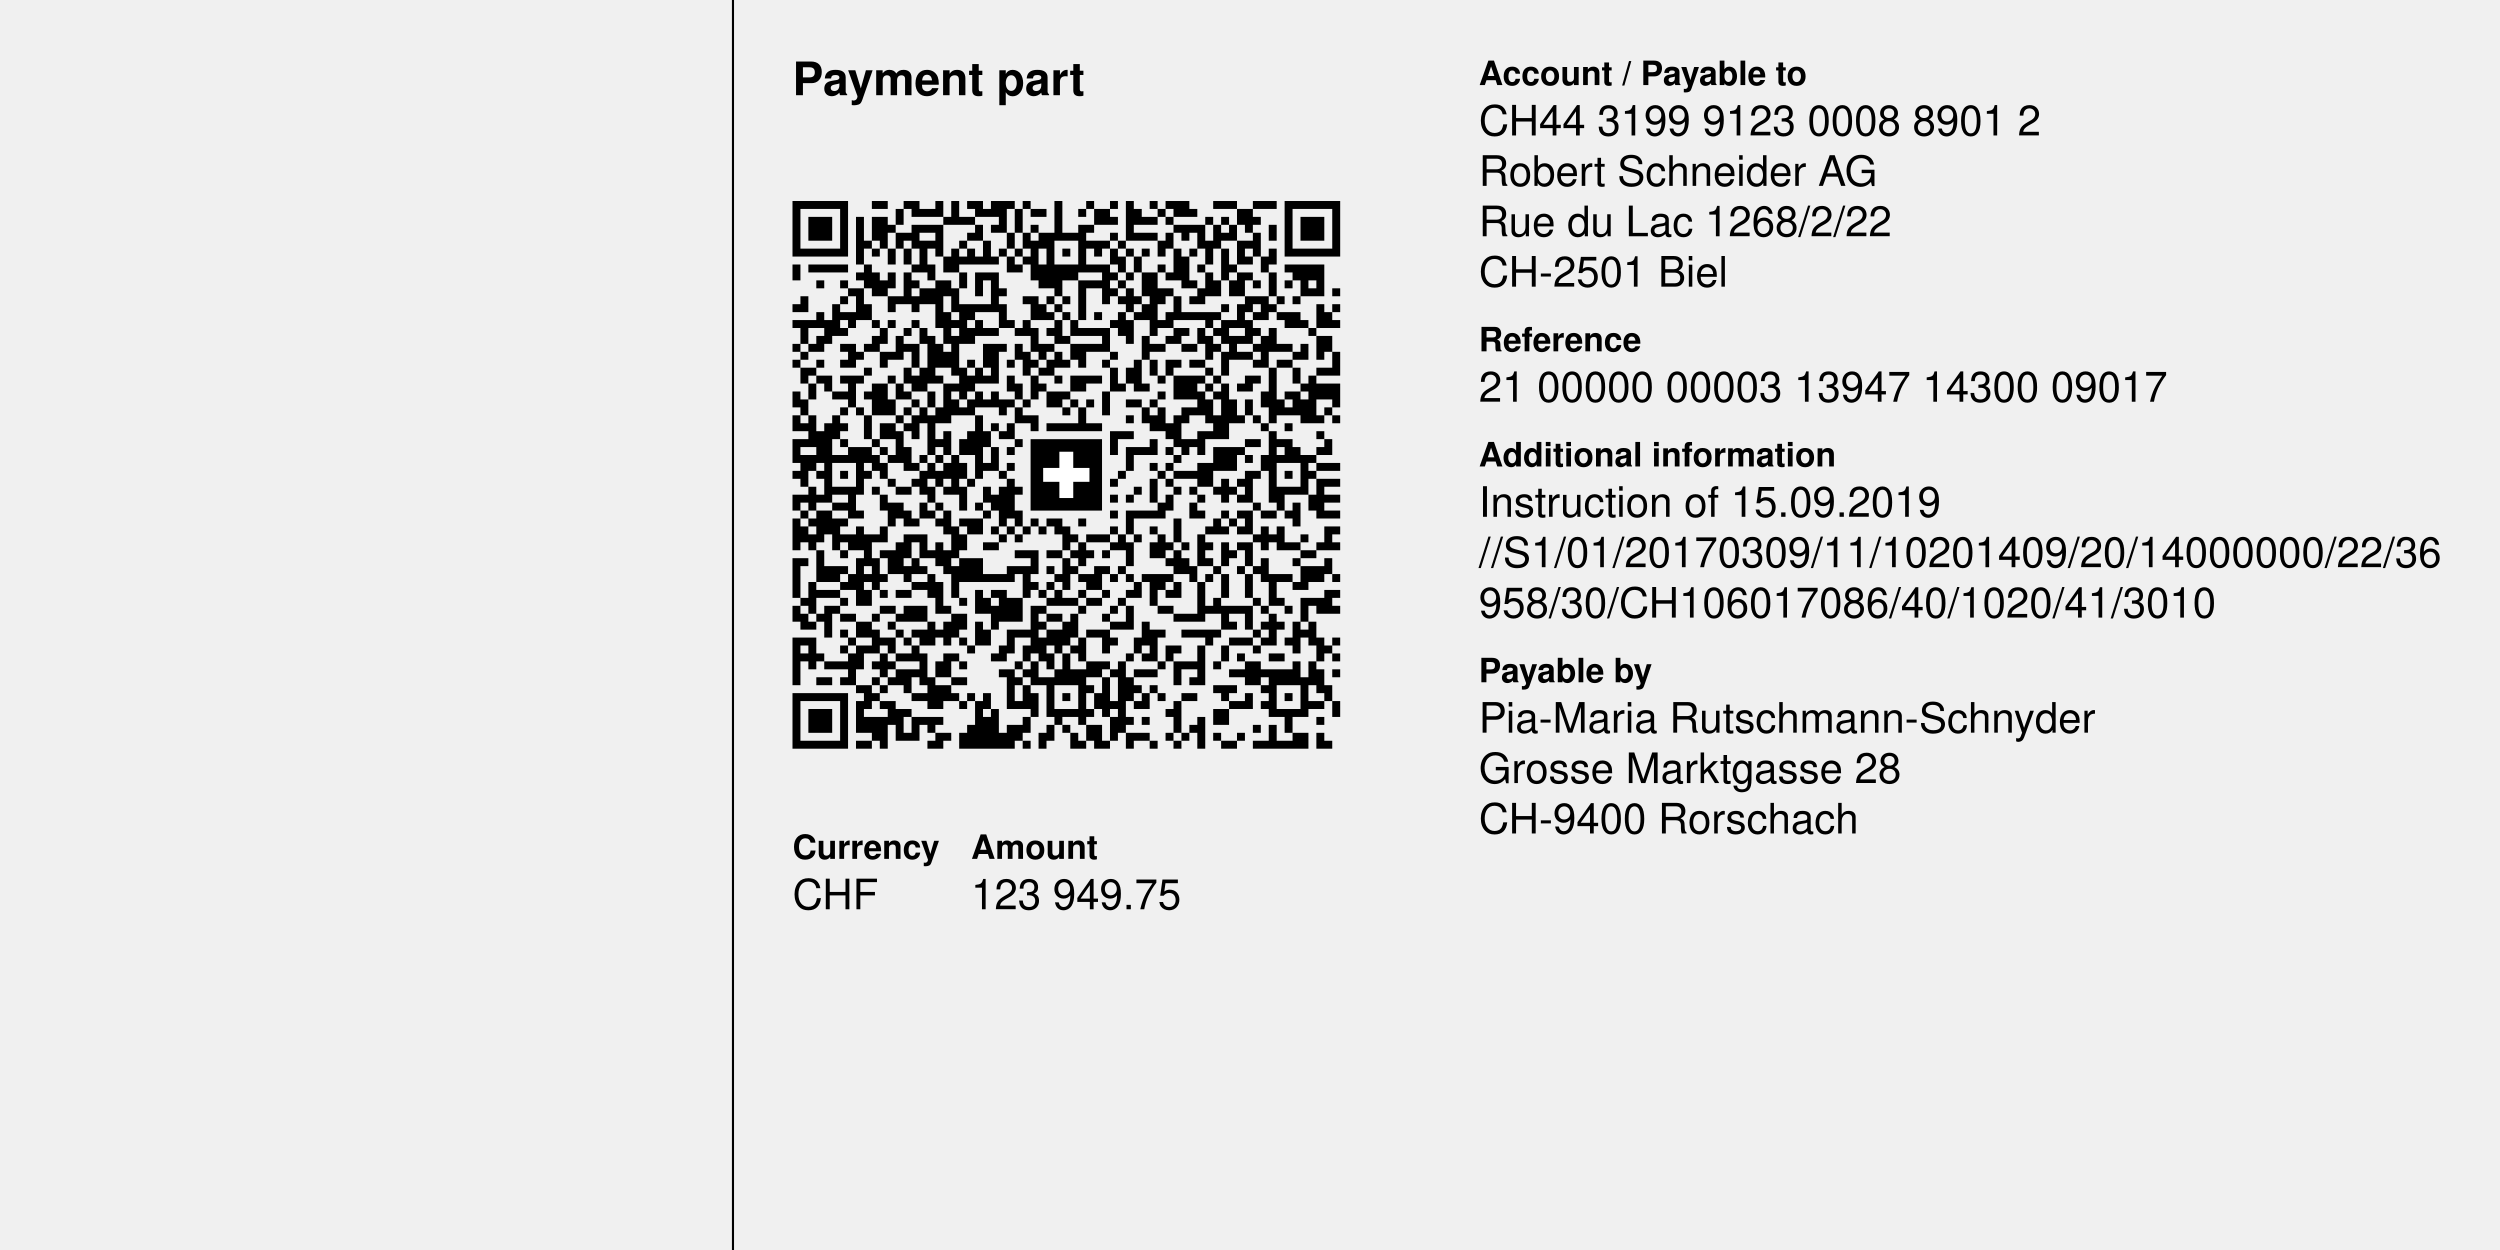
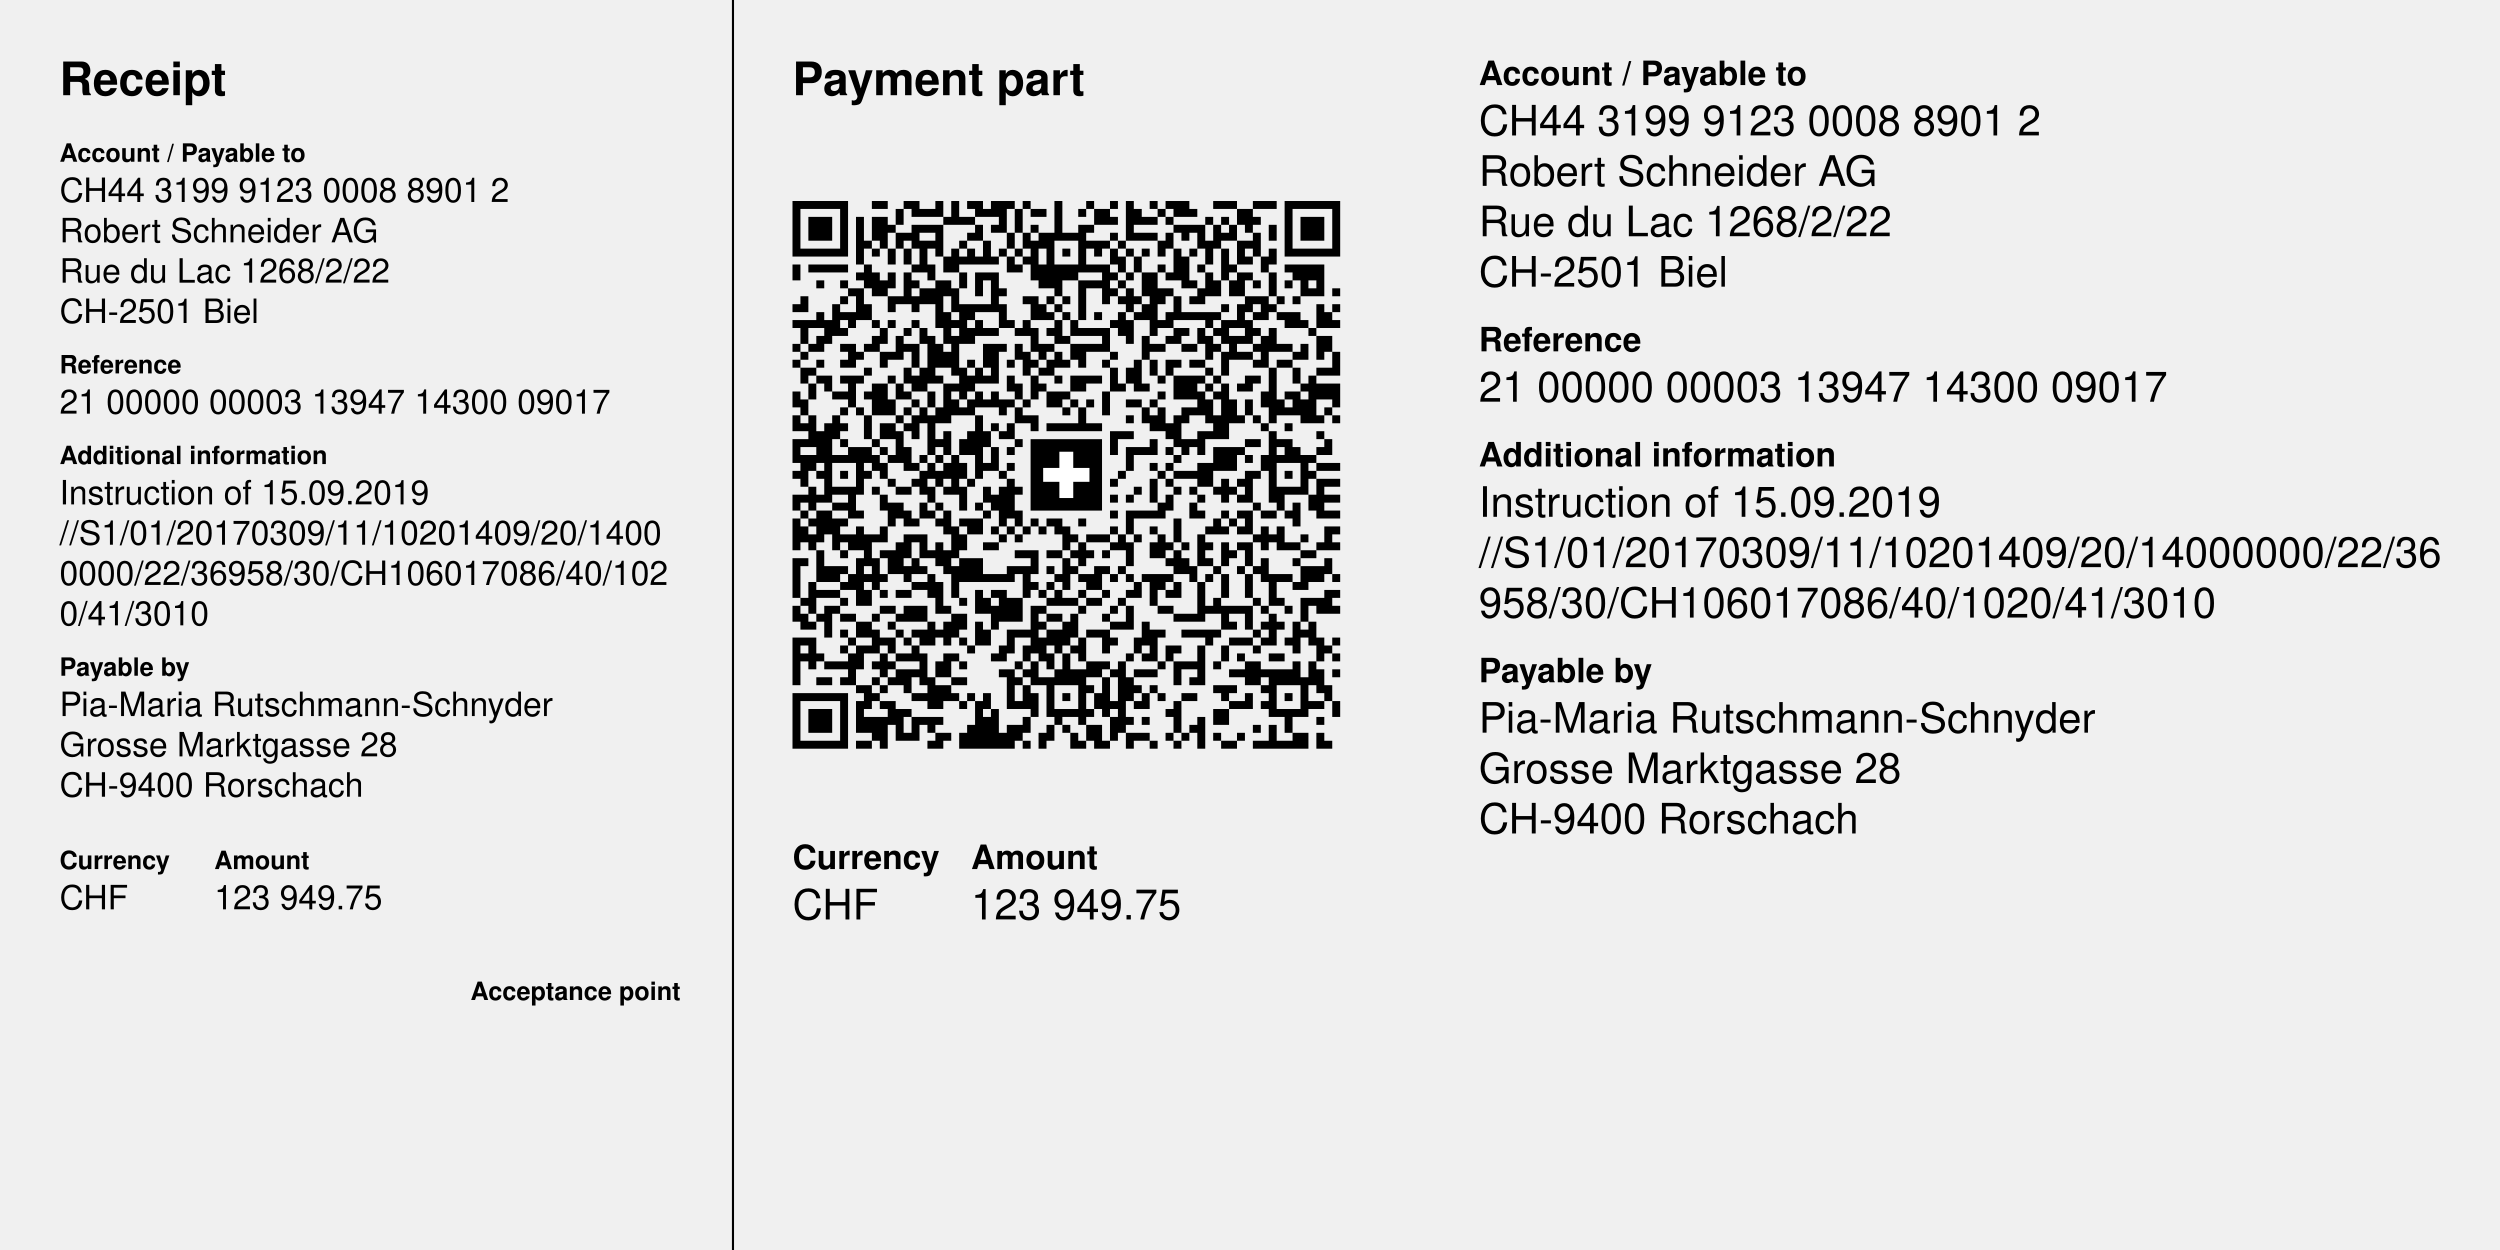
<svg xmlns="http://www.w3.org/2000/svg" width="210mm" height="105mm" version="1.1" viewBox="0 0 595.276 297.638">
  <g font-family="Helvetica,Arial" transform="translate(0 297.638)">
-     <path d="M174.529,-0l0,-297.95m-174.529,0l595.899,0" stroke="#000000" stroke-width="0.5" fill="none" />
    <g transform="translate(188.702 -119.367) scale(1.89)">
      <path d="M0,-69h7v1h-7zm10,0h2v1h-2zm4,0h2v1h-2zm4,0h1v2h-1zm2,0h1v3h-1zm2,0h2v1h-2z m3,0h2v2h-2zm2,0h1v1h-1zm2,0h1v1h-1zm4,0h1v5h-1zm4,0h1v1h-1zm3,0h1v1h-1z m2,0h1v5h-1zm3,0h1v1h-1zm2,0h3v1h-3zm6,0h3v1h-3zm5,0h3v1h-3zm4,0h7v1h-7z m-62,1h1v6h-1zm6,0h1v6h-1zm7,0h1v2h-1zm2,0h3v1h-3zm8,0h2v1h-2zm5,0h1v3h-1z m2,0h2v1h-2zm6,0h1v1h-1zm2,0h2v2h-2zm5,0h1v2h-1zm3,0h1v1h-1zm2,0h3v1h-3z m8,0h2v2h-2zm6,0h1v6h-1zm6,0h1v6h-1zm-66,1h3v3h-3zm6,0h1v6h-1zm2,0h2v3h-2z m9,0h1v1h-1zm2,0h2v1h-2zm5,0h1v2h-1zm14,0h1v1h-1zm4,0h2v1h-2zm3,0h1v1h-1z m5,0h1v1h-1zm2,0h1v1h-1zm4,0h1v1h-1zm6,0h3v3h-3zm-52,1h1v1h-1zm3,0h4v1h-4z m8,0h1v2h-1zm2,0h1v1h-1zm5,0h1v1h-1zm6,0h1v6h-1zm1,0h1v1h-1zm11,0h4v1h-4z m5,0h1v3h-1zm2,0h1v2h-1zm2,0h1v1h-1zm3,0h1v2h-1zm-47,1h3v1h-3zm5,0h1v3h-1z m4,0h1v1h-1zm5,0h1v2h-1zm2,0h1v2h-1zm2,0h2v2h-2zm3,0h2v1h-2zm6,0h1v1h-1z m3,0h3v1h-3zm4,0h1v2h-1zm2,0h1v1h-1zm2,0h1v2h-1zm3,0h1v1h-1zm4,0h1v3h-1z m-49,1h1v1h-1zm2,0h1v1h-1zm2,0h1v1h-1zm2,0h3v1h-3zm6,0h1v1h-1zm3,0h1v3h-1z m6,0h1v5h-1zm7,0h3v1h-3zm4,0h1v1h-1zm5,0h1v2h-1zm6,0h1v3h-1zm4,0h1v3h-1z m1,0h1v1h-1zm-56,1h5v1h-5zm9,0h1v1h-1zm2,0h1v2h-1zm2,0h1v2h-1zm2,0h1v3h-1z m4,0h1v3h-1zm2,0h1v2h-1zm4,0h1v1h-1zm2,0h1v1h-1zm4,0h1v5h-1zm2,0h1v1h-1z m4,0h1v1h-1zm2,0h1v2h-1zm2,0h1v1h-1zm2,0h1v1h-1zm4,0h1v4h-1zm2,0h1v1h-1z m4,0h1v4h-1zm6,0h1v2h-1zm3,0h5v1h-5zm-44,1h1v2h-1zm2,0h1v1h-1zm2,0h1v1h-1z m2,0h1v1h-1zm2,0h1v2h-1zm2,0h1v1h-1zm12,0h1v2h-1zm2,0h1v2h-1zm6,0h1v4h-1z m8,0h1v1h-1zm2,0h1v2h-1zm-59,1h1v2h-1zm2,0h5v1h-5zm7,0h1v3h-1zm6,0h1v1h-1z m2,0h1v2h-1zm11,0h1v1h-1zm3,0h1v3h-1zm2,0h3v2h-3zm4,0h3v1h-3zm9,0h1v1h-1z m5,0h1v1h-1zm4,0h1v1h-1zm7,0h5v1h-5zm-54,1h1v1h-1zm2,0h1v3h-1zm2,0h1v2h-1z m2,0h1v4h-1zm7,0h1v2h-1zm2,0h3v1h-3zm16,0h1v4h-1zm1,0h1v1h-1zm2,0h1v1h-1z m2,0h2v3h-2zm3,0h1v1h-1zm5,0h1v3h-1zm4,0h1v3h-1zm1,0h1v1h-1zm3,0h1v3h-1z m3,0h4v1h-4zm-60,1h1v1h-1zm3,0h1v1h-1zm5,0h1v2h-1zm4,0h1v1h-1zm3,0h1v6h-1z m1,0h1v2h-1zm4,0h1v2h-1zm2,0h1v4h-1zm8,0h1v2h-1zm3,0h1v5h-1zm1,0h2v1h-2z m4,0h1v1h-1zm9,0h1v1h-1zm3,0h1v2h-1zm2,0h1v2h-1zm3,0h1v1h-1zm4,0h1v1h-1z m2,0h1v2h-1zm2,0h1v2h-1zm-59,1h2v1h-2zm9,0h2v2h-2zm4,0h1v3h-1zm6,0h1v1h-1z m14,0h1v1h-1zm2,0h1v3h-1zm4,0h2v1h-2zm5,0h1v2h-1zm14,0h1v1h-1zm3,0h1v1h-1z m-67,1h1v2h-1zm5,0h1v1h-1zm2,0h1v3h-1zm4,0h2v1h-2zm3,0h1v2h-1zm14,0h2v1h-2z m3,0h1v1h-1zm2,0h1v1h-1zm7,0h1v1h-1zm2,0h1v1h-1zm2,0h1v5h-1zm1,0h1v1h-1z m2,0h1v3h-1zm2,0h1v1h-1zm7,0h3v1h-3zm4,0h1v1h-1zm2,0h1v1h-1zm-63,1h1v1h-1z m5,0h1v4h-1zm4,0h1v2h-1zm3,0h1v1h-1zm9,0h1v5h-1zm1,0h3v1h-3zm4,0h1v3h-1z m4,0h2v2h-2zm3,0h1v1h-1zm11,0h1v2h-1zm10,0h1v1h-1zm2,0h1v3h-1zm1,0h1v1h-1z m2,0h2v1h-2zm7,0h1v3h-1zm2,0h1v1h-1zm-65,1h1v2h-1zm3,0h2v1h-2zm13,0h1v4h-1z m3,0h1v1h-1zm10,0h1v1h-1zm2,0h1v1h-1zm4,0h1v1h-1zm3,0h1v3h-1zm2,0h1v1h-1z m4,0h1v2h-1zm2,0h5v1h-5zm9,0h2v1h-2zm3,0h3v1h-3zm6,0h1v2h-1zm-67,1h3v1h-3z m4,0h1v3h-1zm3,0h1v1h-1zm3,0h1v1h-1zm2,0h1v1h-1zm3,0h1v1h-1zm5,0h1v1h-1z m3,0h1v2h-1zm4,0h1v1h-1zm2,0h1v2h-1zm4,0h1v3h-1zm2,0h1v2h-1zm5,0h1v1h-1z m2,0h1v3h-1zm4,0h1v1h-1zm6,0h1v1h-1zm2,0h1v3h-1zm1,0h1v1h-1zm2,0h1v3h-1z m5,0h3v1h-3zm6,0h1v1h-1zm-67,1h1v2h-1zm5,0h1v1h-1zm5,0h1v2h-1zm3,0h1v1h-1z m2,0h1v2h-1zm6,0h1v2h-1zm2,0h2v1h-2zm4,0h1v1h-1zm2,0h1v3h-1zm2,0h1v1h-1z m4,0h4v1h-4zm12,0h2v1h-2zm3,0h1v2h-1zm2,0h1v1h-1zm5,0h1v1h-1zm2,0h1v3h-1z m5,0h1v1h-1zm-62,1h1v2h-1zm7,0h1v2h-1zm3,0h1v3h-1zm4,-0h1v6h-1zm3,0h1v5h-1z m14,0h1v1h-1zm5,0h1v2h-1zm5,0h1v3h-1zm3,0h2v1h-2zm5,0h1v3h-1zm3,0h1v3h-1z m1,0h1v1h-1zm3,0h1v4h-1zm7,0h2v2h-2zm-66,1h1v1h-1zm2,0h1v1h-1zm4,0h2v1h-2z m3,0h1v1h-1zm5,0h2v1h-2zm4,0h1v3h-1zm6,0h2v3h-2zm2,0h1v1h-1zm2,0h1v2h-1z m3,0h2v1h-2zm4,0h4v1h-4zm10,0h2v1h-2zm4,0h2v1h-2zm4,0h1v1h-1zm5,0h1v1h-1z m3,0h2v1h-2zm3,0h1v2h-1zm-63,1h1v1h-1zm6,0h2v1h-2zm4,0h2v1h-2zm4,0h1v2h-1z m4,0h1v2h-1zm10,-0h1v3h-1zm2,0h1v1h-1zm2,0h1v2h-1zm2,0h2v1h-2zm5,0h1v1h-1z m14,-0h1v3h-1zm2,0h2v1h-2zm7,0h1v1h-1zm3,0h1v1h-1zm2,-0h1v3h-1zm-68,1h1v1h-1z m3,0h1v1h-1zm3,0h2v1h-2zm5,0h1v1h-1zm11,0h1v1h-1zm5,0h1v1h-1zm3,0h1v1h-1z m2,-0h1v2h-1zm2,0h1v1h-1zm2,0h1v1h-1zm3,0h1v1h-1zm4,0h1v4h-1zm2,-0h1v2h-1z m2,0h2v1h-2zm3,0h2v1h-2zm8,0h1v1h-1zm3,0h2v1h-2zm-60,1h2v1h-2zm8,0h1v1h-1z m5,0h1v2h-1zm2,0h1v3h-1zm5,0h1v4h-1zm2,-0h1v2h-1zm2,0h1v2h-1zm6,0h1v1h-1z m9,0h1v3h-1zm2,-0h1v2h-1zm5,0h1v1h-1zm5,0h1v1h-1zm8,0h1v7h-1zm3,-0h1v2h-1z m3,0h2v1h-2zm-65,1h1v1h-1zm2,0h2v1h-2zm3,0h3v1h-3zm6,0h1v1h-1zm3,0h1v2h-1z m3,-0h1v1h-1zm4,0h1v2h-1zm2,-0h1v1h-1zm3,0h1v2h-1zm3,0h1v3h-1zm3,-0h1v1h-1z m2,0h4v1h-4zm11,0h1v1h-1zm2,0h3v3h-3zm3,-0h1v1h-1zm2,0h1v1h-1zm4,0h2v1h-2z m8,0h1v6h-1zm-63,1h1v2h-1zm2,0h1v1h-1zm3,0h1v3h-1zm3,0h2v4h-2zm3,0h1v2h-1z m6,0h1v5h-1zm1,0h1v1h-1zm8,0h1v2h-1zm3,0h1v1h-1zm4,0h2v1h-2zm6,0h1v1h-1z m3,0h1v1h-1zm8,0h1v1h-1zm2,-0h1v7h-1zm2,0h2v1h-2zm8,0h1v1h-1zm2,0h3v2h-3z m-66,1h1v2h-1zm5,0h2v1h-2zm4,0h1v1h-1zm5,0h1v1h-1zm3,0h1v2h-1zm6,0h1v2h-1z m2,0h1v2h-1zm7,0h2v2h-2zm2,0h1v1h-1zm5,0h1v3h-1zm7,0h1v1h-1zm5,0h1v3h-1z m2,0h1v1h-1zm6,0h1v2h-1zm3,0h2v1h-2zm-61,1h1v2h-1zm11,0h1v2h-1zm3,0h1v1h-1z m5,0h1v2h-1zm2,0h1v2h-1zm2,0h1v1h-1zm2,0h2v1h-2zm3,0h1v1h-1zm6,0h1v1h-1z m2,0h1v1h-1zm5,0h2v1h-2zm3,0h1v1h-1zm7,0h1v3h-1zm3,0h1v3h-1zm2,0h1v2h-1z m4,0h1v2h-1zm2,0h2v2h-2zm5,0h1v1h-1zm-62,1h1v1h-1zm2,0h1v1h-1zm6,0h1v1h-1z m2,0h1v2h-1zm2,0h1v2h-1zm3,0h1v1h-1zm5,0h1v1h-1zm2,0h1v2h-1zm6,0h1v1h-1z m2,-0h1v3h-1zm8,0h1v2h-1zm2,-0h1v3h-1zm3,0h2v1h-2zm13,0h1v1h-1zm5,0h1v1h-1z m-67,1h1v2h-1zm2,0h1v4h-1zm3,0h1v3h-1zm4,0h1v3h-1zm4,0h1v1h-1zm2,-0h1v3h-1z m2,0h1v5h-1zm6,0h1v8h-1zm6,0h2v1h-2zm13,0h1v1h-1zm3,-0h1v2h-1zm3,0h1v4h-1z m1,0h1v1h-1zm4,-0h1v3h-1zm3,0h1v1h-1zm2,0h1v1h-1zm6,0h1v1h-1zm2,0h1v1h-1z m2,0h1v1h-1zm-67,1h1v1h-1zm3,0h1v10h-1zm2,0h1v1h-1zm5,0h2v2h-2zm3,0h1v1h-1z m11,0h1v1h-1zm2,0h1v2h-1zm3,0h1v1h-1zm2,0h4v1h-4zm5,0h2v1h-2zm10,0h1v2h-1z m12,0h1v1h-1zm3,0h1v1h-1zm-59,1h1v4h-1zm10,0h1v4h-1zm6,0h1v3h-1zm3,0h1v3h-1z m2,0h1v2h-1zm2,0h1v1h-1zm14,0h3v1h-3zm11,0h1v3h-1zm1,0h1v1h-1zm8,0h1v9h-1z m6,0h1v1h-1zm-66,1h1v3h-1zm1,0h1v1h-1zm5,0h1v1h-1zm4,0h1v1h-1zm8,0h1v1h-1z m3,0h1v2h-1zm7,0h1v1h-1zm12,0h1v2h-1zm5,0h1v2h-1zm4,0h2v1h-2zm8,0h2v1h-2z m4,0h2v1h-2zm6,0h1v2h-1zm-60,1h3v2h-3zm4,0h1v1h-1zm3,0h1v3h-1zm11,0h1v3h-1z m2,0h1v1h-1zm15,0h3v1h-3zm5,0h1v1h-1zm2,0h1v1h-1zm4,0h3v3h-3zm3,0h1v1h-1z m6,0h2v2h-2zm4,0h1v1h-1zm-65,1h2v2h-2zm4,0h2v1h-2zm5,0h1v2h-1zm2,0h1v1h-1z m4,0h1v1h-1zm2,0h1v1h-1zm2,0h1v5h-1zm22,0h1v2h-1zm6,0h1v1h-1zm9,0h1v1h-1z m2,0h1v2h-1zm2,0h1v1h-1zm3,0h1v5h-1zm1,0h1v1h-1zm-57,1h1v4h-1zm3,0h1v2h-1z m4,0h1v1h-1zm2,0h1v2h-1zm2,0h1v2h-1zm2,0h1v2h-1zm3,0h1v1h-1zm3,0h1v1h-1z m18,0h1v1h-1zm2,0h1v1h-1zm4,0h2v3h-2zm15,0h3v1h-3zm-66,1h2v1h-2zm3,0h1v1h-1z m3,0h1v1h-1zm3,0h1v1h-1zm7,0h1v3h-1zm2,0h1v2h-1zm8,0h1v1h-1zm15,0h1v1h-1z m5,0h1v1h-1zm2,0h3v1h-3zm9,0h1v4h-1zm1,0h1v1h-1zm4,0h1v1h-1zm3,0h1v1h-1z m-64,1h1v1h-1zm11,0h1v1h-1zm3,0h1v1h-1zm7,0h1v1h-1zm5,0h1v5h-1zm13,0h1v1h-1z m5,0h1v3h-1zm2,0h1v1h-1zm7,0h1v3h-1zm2,0h1v1h-1zm10,0h1v5h-1zm1,0h2v1h-2z m-65,1h1v3h-1zm3,0h3v1h-3zm5,0h1v1h-1zm3,0h2v1h-2zm4,0h1v2h-1zm2,0h1v1h-1z m2,0h1v3h-1zm3,0h1v2h-1zm2,0h1v5h-1zm2,0h1v1h-1zm15,0h1v1h-1zm5,0h1v1h-1z m2,0h1v1h-1zm3,0h1v1h-1zm2,0h1v1h-1zm6,0h3v1h-3zm-61,1h2v1h-2zm3,0h1v1h-1z m4,0h1v3h-1zm4,0h1v2h-1zm14,0h1v2h-1zm15,0h1v1h-1zm2,0h1v1h-1zm5,0h1v2h-1z m4,0h1v1h-1zm5,0h1v1h-1zm5,0h1v2h-1zm4,0h1v2h-1zm2,0h2v1h-2zm-67,1h1v1h-1z m5,0h2v1h-2zm7,0h2v2h-2zm4,0h1v2h-1zm2,0h1v1h-1zm5,0h1v1h-1zm23,0h1v2h-1z m4,0h1v2h-1zm8,0h1v1h-1zm5,0h1v3h-1zm-62,1h1v1h-1zm2,0h2v3h-2zm5,0h1v1h-1z m6,0h1v2h-1zm3,0h1v1h-1zm2,0h1v3h-1zm5,0h1v1h-1zm4,0h1v2h-1zm12,0h1v1h-1z m2,0h4v1h-4zm9,0h1v1h-1zm3,0h1v1h-1zm2,0h2v1h-2zm3,0h2v1h-2zm3,0h1v1h-1z m5,0h2v1h-2zm-67,1h1v4h-1zm2,0h1v1h-1zm3,0h1v4h-1zm1,0h1v1h-1zm6,0h1v1h-1z m3,0h1v1h-1zm3,0h1v1h-1zm3,0h3v1h-3zm9,0h1v1h-1zm2,0h2v1h-2zm4,0h1v1h-1z m6,0h1v2h-1zm6,0h1v3h-1zm5,0h1v2h-1zm2,0h1v1h-1zm2,0h1v2h-1zm-56,1h1v2h-1z m7,0h1v3h-1zm3,0h1v2h-1zm9,0h1v4h-1zm2,0h2v1h-2zm3,0h1v1h-1zm2,0h1v1h-1z m2,0h1v1h-1zm2,0h1v1h-1zm2,0h2v1h-2zm7,0h1v1h-1zm5,0h1v1h-1zm7,0h1v1h-1z m2,0h1v1h-1zm2,0h1v1h-1zm3,0h1v3h-1zm2,0h1v3h-1zm6,0h1v3h-1zm1,0h1v1h-1z m-66,1h2v1h-2zm4,0h2v1h-2zm3,-0h1v4h-1zm1,0h1v1h-1zm4,0h3v1h-3zm7,0h1v2h-1z m5,0h1v1h-1zm2,0h1v1h-1zm6,0h2v1h-2zm3,0h3v1h-3zm4,0h1v2h-1zm2,0h1v1h-1z m3,0h1v3h-1zm5,-0h1v4h-1zm7,0h1v1h-1zm2,0h1v1h-1zm4,0h1v1h-1zm-62,1h1v1h-1z m5,0h1v1h-1zm6,0h2v2h-2zm3,0h1v2h-1zm2,-0h1v3h-1zm6,0h2v1h-2zm10,0h1v1h-1z m2,-0h1v3h-1zm4,0h1v1h-1zm2,-0h1v3h-1zm3,0h1v2h-1zm2,0h1v1h-1zm2,0h1v1h-1z m3,0h1v1h-1zm2,-0h1v3h-1zm2,0h2v1h-2zm6,0h2v1h-2zm4,0h1v1h-1zm2,0h1v1h-1z m-65,1h1v4h-1zm3,0h1v1h-1zm5,0h2v1h-2zm6,0h1v1h-1zm2,0h1v3h-1zm9,0h3v1h-3z m4,0h2v1h-2zm3,0h1v1h-1zm2,0h1v1h-1zm2,0h1v1h-1zm9,0h1v3h-1zm7,0h1v1h-1z m2,-0h1v2h-1zm7,0h2v1h-2zm-64,1h1v5h-1zm1,0h1v1h-1zm7,0h1v6h-1zm2,-0h1v4h-1z m2,0h2v2h-2zm3,0h1v2h-1zm6,0h3v3h-3zm9,0h1v2h-1zm4,-0h1v4h-1zm13,0h1v1h-1z m2,0h1v2h-1zm3,-0h1v1h-1zm7,0h1v3h-1zm4,-0h1v1h-1zm4,0h1v2h-1zm-63,1h2v2h-2z m2,0h1v1h-1zm8,0h1v2h-1zm2,0h1v1h-1zm4,-0h1v4h-1zm7,0h3v1h-3zm5,0h1v1h-1z m3,0h1v1h-1zm3,-0h1v3h-1zm1,0h1v1h-1zm2,0h1v1h-1zm9,0h1v2h-1zm3,0h1v1h-1z m3,0h1v1h-1zm2,0h1v1h-1zm6,0h3v2h-3zm-57,1h1v2h-1zm2,0h1v1h-1zm2,0h1v1h-1z m6,-0h1v3h-1zm7,0h4v1h-4zm5,-0h1v3h-1zm4,0h1v1h-1zm3,0h2v1h-2zm4,0h1v1h-1z m2,0h1v1h-1zm2,0h4v1h-4zm8,0h1v1h-1zm2,-0h1v3h-1zm3,0h1v3h-1zm3,0h1v4h-1z m1,0h2v1h-2zm7,0h1v1h-1zm-66,1h1v4h-1zm4,0h1v1h-1zm9,0h2v1h-2zm3,0h1v4h-1z m12,0h1v1h-1zm2,0h1v1h-1zm5,0h1v1h-1zm6,0h1v2h-1zm2,0h1v3h-1zm1,0h1v1h-1z m2,0h1v2h-1zm3,0h1v5h-1zm12,0h2v1h-2zm-60,1h3v1h-3zm6,0h1v2h-1zm2,0h1v1h-1z m2,0h2v1h-2zm10,0h1v3h-1zm2,0h2v1h-2zm6,0h1v1h-1zm2,0h1v2h-1zm3,0h1v1h-1z m3,0h1v1h-1zm3,0h1v1h-1zm5,0h1v1h-1zm20,0h1v3h-1zm1,0h1v1h-1zm-67,1h1v1h-1z m5,0h1v1h-1zm15,0h1v1h-1zm3,0h1v2h-1zm2,0h3v3h-3zm6,0h1v1h-1zm2,0h2v1h-2z m3,0h2v1h-2zm4,0h1v1h-1zm12,0h1v2h-1zm5,0h1v1h-1zm3,0h1v1h-1zm3,0h3v1h-3z m-64,1h1v2h-1zm4,0h1v4h-1zm1,0h1v1h-1zm6,0h2v1h-2zm3,0h3v2h-3zm5,0h1v1h-1z m6,0h1v3h-1zm5,0h1v6h-1zm1,-0h1v1h-1zm5,0h1v1h-1zm4,0h1v1h-1zm2,0h1v3h-1z m4,0h2v1h-2zm6,0h1v1h-1zm2,0h4v1h-4zm5,0h1v1h-1zm3,0h1v1h-1zm2,0h1v2h-1z m2,0h1v1h-1zm2,0h1v1h-1zm-67,1h1v2h-1zm2,0h1v1h-1zm3,0h2v1h-2zm4,0h1v1h-1z m3,0h1v1h-1zm7,0h2v2h-2zm12,0h2v1h-2zm3,0h1v3h-1zm4,0h1v1h-1zm9,0h3v1h-3z m6,0h1v2h-1zm3,0h1v2h-1zm3,0h1v4h-1zm-58,1h1v1h-1zm6,0h2v2h-2zm4,0h1v1h-1z m5,0h1v3h-1zm2,0h1v3h-1zm4,0h1v3h-1zm8,0h1v1h-1zm3,0h1v3h-1zm6,0h2v1h-2z m4,0h1v3h-1zm11,0h1v1h-1zm4,0h1v1h-1zm2,0h1v1h-1zm2,0h1v4h-1zm2,0h1v3h-1z m-59,1h1v1h-1zm4,0h1v3h-1zm3,0h1v1h-1zm2,0h2v1h-2zm3,0h1v1h-1zm2,0h1v1h-1z m4,0h1v2h-1zm3,0h3v1h-3zm5,0h2v2h-2zm5,0h3v1h-3zm8,0h1v4h-1zm1,0h1v1h-1z m3,0h5v1h-5zm9,0h1v1h-1zm6,0h1v1h-1zm-64,1h1v6h-1zm1,0h2v1h-2zm6,0h1v1h-1z m4,0h2v1h-2zm3,0h1v1h-1zm2,0h1v1h-1zm5,0h1v1h-1zm6,0h1v2h-1zm4,0h1v3h-1z m5,0h1v3h-1zm3,0h2v1h-2zm4,0h1v2h-1zm9,0h1v1h-1zm3,0h3v1h-3zm4,0h1v1h-1z m3,0h1v1h-1zm4,0h1v3h-1zm2,0h1v1h-1zm-66,1h1v3h-1zm4,0h1v1h-1zm2,0h1v3h-1z m1,0h1v1h-1zm3,0h1v1h-1zm3,0h1v2h-1zm7,0h1v1h-1zm4,0h1v2h-1zm3,0h1v2h-1z m4,0h1v1h-1zm2,0h1v1h-1zm4,0h1v1h-1zm8,0h2v1h-2zm4,0h1v5h-1zm3,0h1v2h-1z m4,0h1v1h-1zm9,0h1v1h-1zm-66,1h1v1h-1zm2,0h1v1h-1zm4,0h1v4h-1zm4,0h1v3h-1z m2,0h2v1h-2zm3,0h1v4h-1zm3,0h1v3h-1zm1,0h1v1h-1zm5,0h1v1h-1zm7,-0h1v2h-1z m2,0h1v4h-1zm8,0h1v1h-1zm2,0h1v1h-1zm3,0h1v1h-1zm9,0h1v1h-1zm4,0h2v1h-2z m8,0h1v1h-1zm-64,1h3v1h-3zm6,0h1v1h-1zm2,0h1v1h-1zm6,0h1v2h-1zm3,0h1v1h-1z m7,0h1v1h-1zm2,0h1v3h-1zm7,-0h2v2h-2zm2,0h1v1h-1zm2,0h1v9h-1zm5,0h1v1h-1z m2,0h3v1h-3zm5,0h1v1h-1zm4,0h2v3h-2zm6,0h1v3h-1zm2,0h1v3h-1zm-52,1h2v2h-2z m2,0h1v1h-1zm11,0h2v1h-2zm3,0h1v1h-1zm4,0h1v2h-1zm2,0h2v2h-2zm5,0h1v1h-1z m3,0h3v1h-3zm5,0h1v2h-1zm7,0h2v1h-2zm4,0h4v1h-4zm7,0h1v3h-1zm2,-0h1v1h-1z m-65,1h2v1h-2zm3,0h1v1h-1zm4,0h1v1h-1zm2,0h1v1h-1zm5,0h1v4h-1zm3,0h2v1h-2z m7,0h1v4h-1zm1,0h1v1h-1zm3,0h2v1h-2zm8,0h1v5h-1zm3,0h1v3h-1zm8,-0h1v1h-1z m10,0h1v5h-1zm1,0h2v1h-2zm3,0h1v5h-1zm-56,1h2v1h-2zm3,0h1v1h-1zm3,0h1v1h-1z m4,0h2v2h-2zm11,0h1v3h-1zm3,0h1v4h-1zm4,0h1v5h-1zm1,0h1v1h-1zm6,0h1v1h-1z m2,0h1v1h-1zm8,0h3v1h-3zm6,0h1v1h-1zm8,0h1v2h-1zm-67,1h7v1h-7zm9,0h2v1h-2z m6,0h2v1h-2zm5,0h1v1h-1zm2,0h1v1h-1zm2,0h1v2h-1zm6,0h1v3h-1zm4,0h1v1h-1z m4,0h1v2h-1zm6,0h1v2h-1zm2,0h1v1h-1zm3,0h2v1h-2zm5,0h1v1h-1zm3,0h1v2h-1z m5,0h1v1h-1zm-62,1h1v6h-1zm6,0h1v6h-1zm2,0h1v4h-1zm1,-0h1v1h-1zm2,0h2v1h-2z m7,0h1v1h-1zm3,0h1v1h-1zm2,0h1v6h-1zm5,-0h1v1h-1zm12,0h1v1h-1zm3,0h1v1h-1z m5,0h1v4h-1zm7,-0h2v1h-2zm4,0h1v1h-1zm6,0h2v1h-2zm3,0h1v2h-1zm-66,1h3v3h-3z m10,0h2v2h-2zm2,-0h1v1h-1zm11,0h1v5h-1zm8,0h3v1h-3zm4,0h1v1h-1zm10,0h1v1h-1z m6,0h2v2h-2zm8,-0h3v1h-3zm-52,1h3v2h-3zm6,0h4v1h-4zm9,0h1v4h-1zm5,0h1v2h-1z m4,0h1v1h-1zm7,0h1v3h-1zm2,0h1v1h-1zm2,0h1v1h-1zm7,0h1v4h-1zm11,0h1v2h-1z m4,0h1v1h-1zm-53,1h1v2h-1zm2,0h1v2h-1zm2,0h1v1h-1zm5,0h1v3h-1zm5,0h2v2h-2z m5,0h1v2h-1zm2,0h1v1h-1zm3,0h2v2h-2zm13,0h1v1h-1zm8,0h1v1h-1zm2,0h1v3h-1z m-50,1h2v1h-2zm4,0h1v1h-1zm4,0h2v1h-2zm3,0h1v2h-1zm5,0h1v2h-1zm5,0h1v2h-1z m4,0h1v2h-1zm7,0h3v1h-3zm5,0h1v1h-1zm2,0h1v1h-1zm4,0h1v1h-1zm3,0h1v1h-1z m7,0h2v2h-2zm3,0h1v2h-1zm-65,1h5v1h-5zm7,0h2v1h-2zm3,0h1v1h-1zm6,0h2v1h-2z m10,0h1v1h-1zm2,0h1v1h-1zm7,0h1v1h-1zm2,0h2v1h-2zm4,0h1v1h-1zm3,0h1v1h-1z m3,0h1v1h-1zm6,0h2v1h-2zm4,0h2v1h-2zm3,0h2v1h-2zm6,0h1v1h-1z" fill="#000000" />
    </g>
    <g transform="translate(188.702 -119.367)">
      <path d="M56.693,-73.701h17.008v17.008h-17.008z" fill="#000000" />
      <path d="M63.543,-70.709h3.307v11.024h-3.307zm-3.858,3.858h11.024v3.307h-11.024z" fill="#ffffff" />
    </g>
    <g transform="translate(188.702 -0)">
      <text x="0" y="-274.976" font-size="11" font-weight="bold">Payment part</text>
-       <text x="0" y="-93.124" font-size="8" font-weight="bold">Currency</text>
-       <text x="0" y="-81.124" font-size="10">CHF</text>
+       <text x="0" y="-90.709" font-size="8" font-weight="bold">Currency</text>
+       <text x="0" y="-78.709" font-size="10">CHF</text>
    </g>
    <g transform="translate(231.222 -0)">
-       <text x="0" y="-93.124" font-size="8" font-weight="bold">Amount</text>
-       <text x="0" y="-81.124" font-size="10">123 949.75</text>
+       <text x="0" y="-90.709" font-size="8" font-weight="bold">Amount</text>
+       <text x="0" y="-78.709" font-size="10">123 949.75</text>
    </g>
    <g transform="translate(352.12 -0)">
      <text x="0" y="-277.376" font-size="8" font-weight="bold">Account / Payable to</text>
      <text x="0" y="-265.376" font-size="10">CH44 3199 9123 0008 8901 2</text>
      <text x="0" y="-253.376" font-size="10">Robert Schneider AG</text>
      <text x="0" y="-241.376" font-size="10">Rue du Lac 1268/2/22</text>
      <text x="0" y="-229.376" font-size="10">CH-2501 Biel</text>
      <text x="0" y="-213.976" font-size="8" font-weight="bold">Reference</text>
      <text x="0" y="-201.976" font-size="10">21 00000 00003 13947 14300 09017</text>
      <text x="0" y="-186.576" font-size="8" font-weight="bold">Additional information</text>
      <text x="0" y="-174.576" font-size="10">Instruction of 15.09.2019</text>
      <text x="0" y="-162.576" font-size="10">//S1/01/20170309/11/10201409/20/14000000/22/36</text>
      <text x="0" y="-150.576" font-size="10">958/30/CH106017086/40/1020/41/3010</text>
      <text x="0" y="-135.176" font-size="8" font-weight="bold">Payable by</text>
      <text x="0" y="-123.176" font-size="10">Pia-Maria Rutschmann-Schnyder</text>
      <text x="0" y="-111.176" font-size="10">Grosse Marktgasse 28</text>
      <text x="0" y="-99.176" font-size="10">CH-9400 Rorschach</text>
    </g>
+     <g transform="translate(14.173 -0)">
+       <text x="0" y="-274.976" font-size="11" font-weight="bold">Receipt</text>
+       <text x="0" y="-259.134" font-size="6" font-weight="bold">Account / Payable to</text>
+       <text x="0" y="-249.534" font-size="8">CH44 3199 9123 0008 8901 2</text>
+       <text x="0" y="-239.934" font-size="8">Robert Schneider AG</text>
+       <text x="0" y="-230.334" font-size="8">Rue du Lac 1268/2/22</text>
+       <text x="0" y="-220.734" font-size="8">CH-2501 Biel</text>
+       <text x="0" y="-208.734" font-size="6" font-weight="bold">Reference</text>
+       <text x="0" y="-199.134" font-size="8">21 00000 00003 13947 14300 09017</text>
+       <text x="0" y="-187.134" font-size="6" font-weight="bold">Additional information</text>
+       <text x="0" y="-177.534" font-size="8">Instruction of 15.09.2019</text>
+       <text x="0" y="-167.934" font-size="8">//S1/01/20170309/11/10201409/20/1400</text>
+       <text x="0" y="-158.334" font-size="8">0000/22/36958/30/CH106017086/40/102</text>
+       <text x="0" y="-148.734" font-size="8">0/41/3010</text>
+       <text x="0" y="-136.734" font-size="6" font-weight="bold">Payable by</text>
+       <text x="0" y="-127.134" font-size="8">Pia-Maria Rutschmann-Schnyder</text>
+       <text x="0" y="-117.534" font-size="8">Grosse Marktgasse 28</text>
+       <text x="0" y="-107.934" font-size="8">CH-9400 Rorschach</text>
+       <text x="0" y="-90.709" font-size="6" font-weight="bold">Currency</text>
+       <text x="0" y="-81.109" font-size="8">CHF</text>
+     </g>
+     <g transform="translate(51.024 -0)">
+       <text x="0" y="-90.709" font-size="6" font-weight="bold">Amount</text>
+       <text x="0" y="-81.109" font-size="8">123 949.75</text>
+     </g>
+     <text x="112.029" y="-59.528" font-size="6" font-weight="bold">Acceptance point</text>
+     <path d="M174.529,-0l0,-297.95m-174.529,0l595.899,0" stroke="#000000" stroke-width="0.5" fill="none" />
  </g>
</svg>
